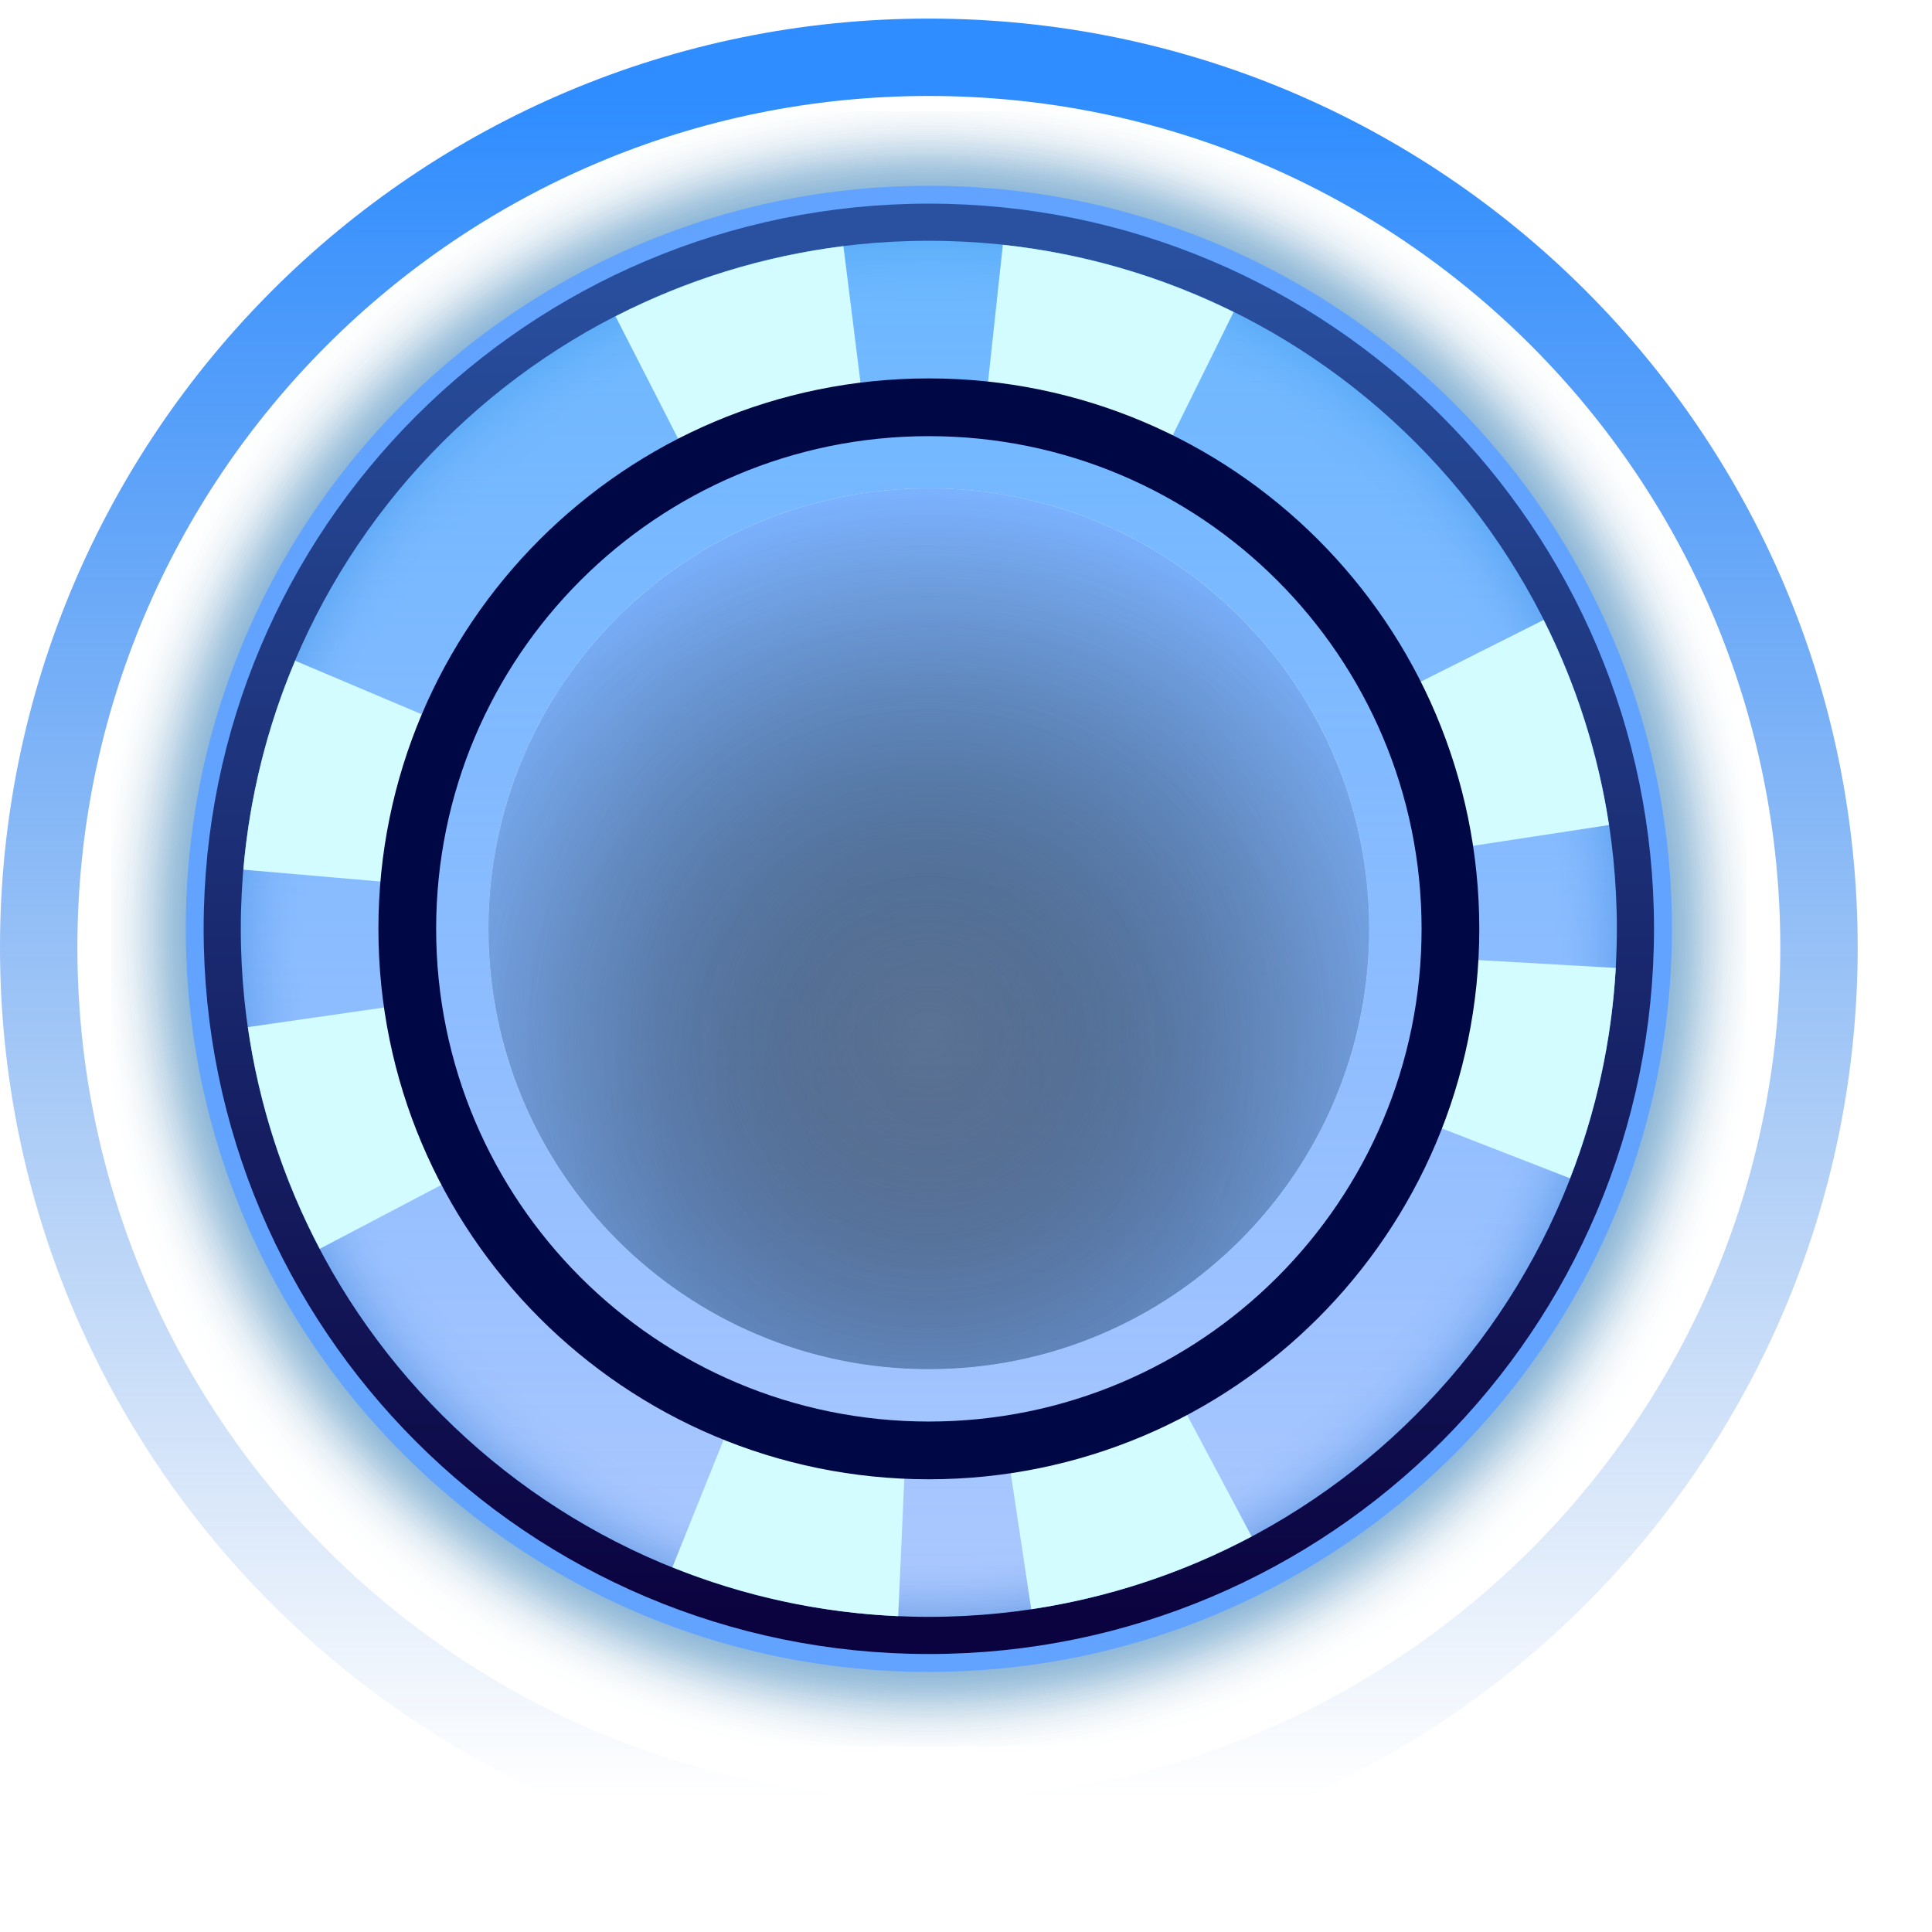
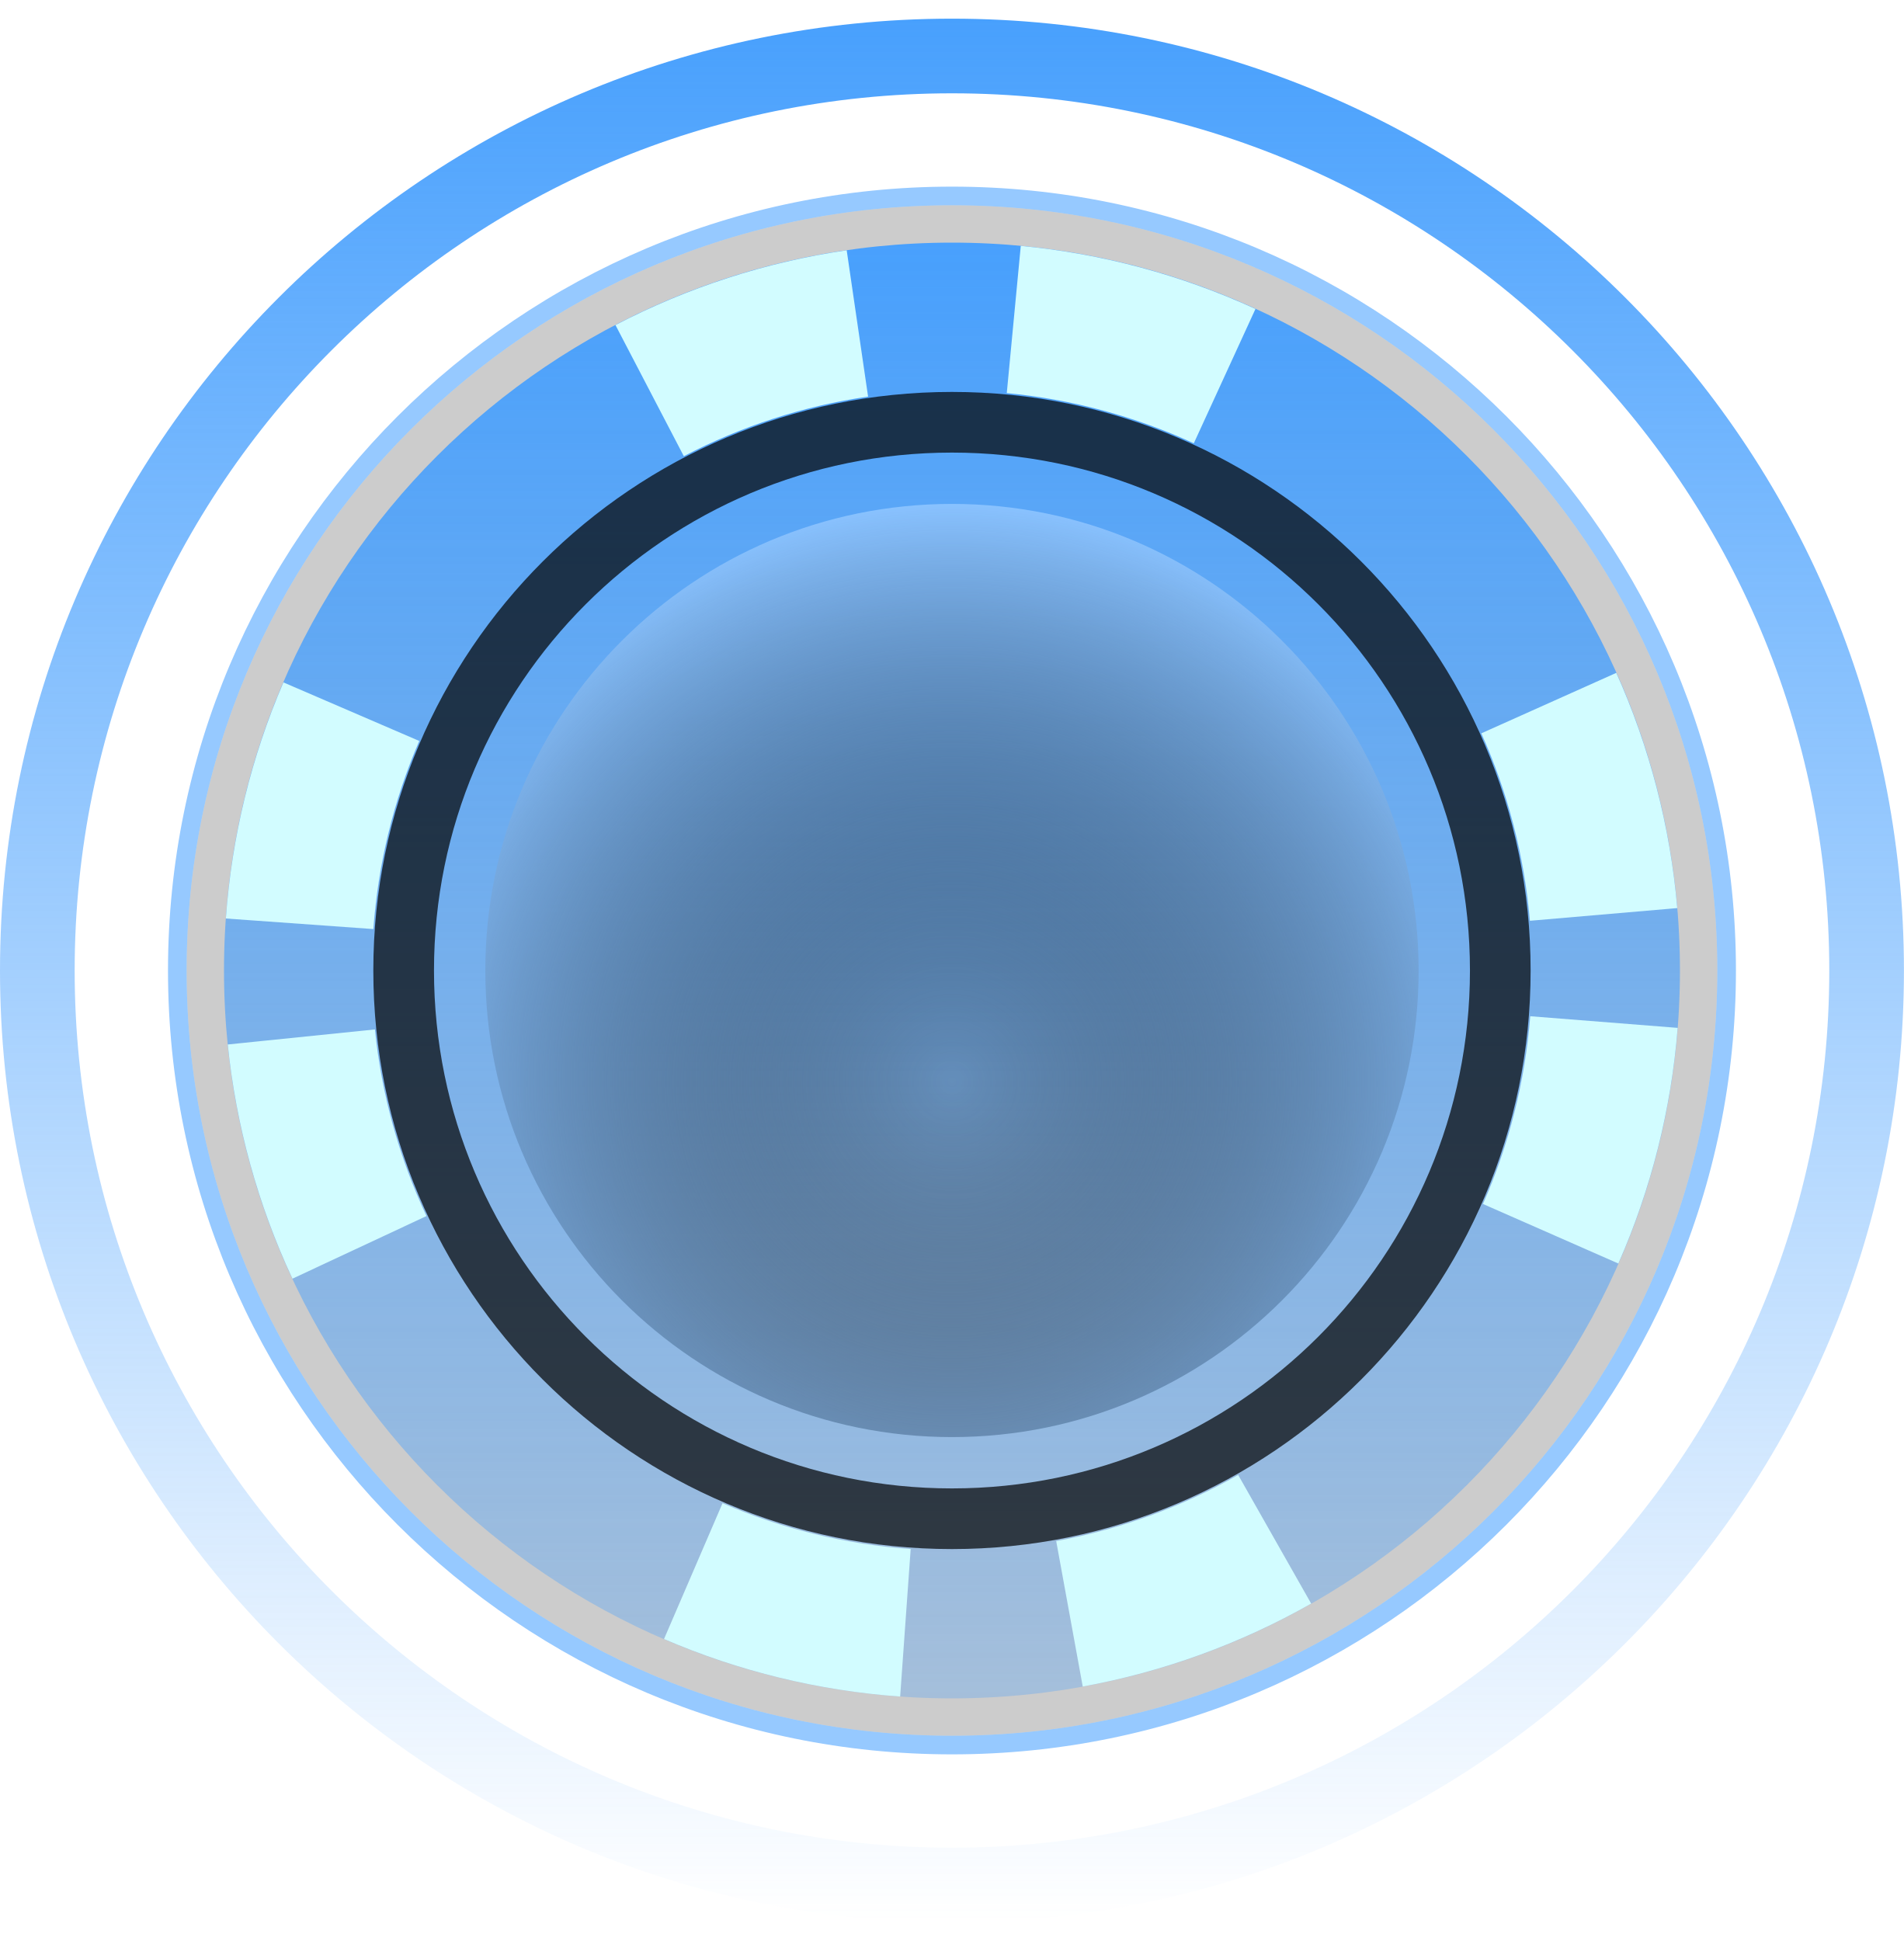
- <svg xmlns="http://www.w3.org/2000/svg" width="52" height="52" viewBox="0 0 52 52" fill="none">
-   <path fill-rule="evenodd" clip-rule="evenodd" d="M25 50.5C11.193 50.5 0 39.307 0 25.5C0 11.693 11.193 0.5 25 0.5C38.807 0.5 50 11.693 50 25.5C50 39.307 38.807 50.5 25 50.5ZM25 2.583C12.344 2.583 2.083 12.844 2.083 25.5C2.083 38.157 12.344 48.417 25 48.417C37.657 48.417 47.917 38.157 47.917 25.5C47.917 12.844 37.657 2.583 25 2.583Z" fill="url(#paint0_linear_3396_384636)" />
-   <g filter="url(#filter0_dd_3396_384636)">
-     <path fill-rule="evenodd" clip-rule="evenodd" d="M44.515 29.398C44.838 27.955 45.001 26.48 45 25C45.001 23.519 44.839 22.043 44.515 20.598C43.679 16.909 41.816 13.532 39.14 10.857C36.465 8.183 33.088 6.32 29.398 5.485C26.502 4.838 23.498 4.838 20.602 5.485C16.912 6.319 13.534 8.182 10.858 10.856C8.183 13.531 6.32 16.909 5.485 20.598C4.838 23.496 4.838 26.501 5.485 29.398C5.985 31.629 6.868 33.756 8.094 35.686C9.681 38.195 11.805 40.319 14.314 41.906C16.244 43.132 18.371 44.015 20.602 44.515C23.498 45.162 26.502 45.162 29.398 44.515C31.629 44.015 33.756 43.132 35.686 41.906C38.195 40.319 40.319 38.195 41.906 35.686C43.132 33.756 44.015 31.629 44.515 29.398ZM43.792 29.235C44.103 27.845 44.26 26.425 44.259 25C44.26 23.574 44.103 22.153 43.792 20.761C42.987 17.209 41.193 13.957 38.617 11.381C36.041 8.806 32.788 7.012 29.235 6.208C26.446 5.585 23.554 5.585 20.764 6.208C17.211 7.011 13.958 8.805 11.382 11.38C8.806 13.956 7.012 17.209 6.208 20.761C5.585 23.552 5.585 26.445 6.208 29.235C6.689 31.384 7.539 33.432 8.72 35.29C10.248 37.706 12.294 39.752 14.71 41.28C16.568 42.461 18.616 43.311 20.764 43.792C23.554 44.415 26.446 44.415 29.235 43.792C31.383 43.311 33.432 42.461 35.29 41.28C37.706 39.752 39.752 37.706 41.28 35.29C42.46 33.432 43.31 31.384 43.792 29.235Z" fill="#62A3FF" />
-   </g>
-   <rect x="5.981" y="5.981" width="38.037" height="38.037" rx="19.018" fill="url(#paint1_linear_3396_384636)" stroke="url(#paint2_linear_3396_384636)" />
-   <g filter="url(#filter1_i_3396_384636)">
-     <circle cx="11.852" cy="11.852" r="11.852" transform="matrix(1 0 0 -1 13.1475 36.8518)" fill="url(#paint3_radial_3396_384636)" />
-   </g>
-   <path d="M24.175 43.499C22.089 43.407 20.034 42.962 18.097 42.183L19.503 38.684C21.045 39.304 22.682 39.658 24.343 39.733L24.175 43.499Z" fill="#D2FCFF" />
-   <path d="M33.688 41.354C31.835 42.338 29.829 43 27.755 43.312L27.179 39.486C28.82 39.239 30.407 38.715 31.872 37.937L33.688 41.354Z" fill="#D2FCFF" />
-   <path d="M22.701 6.625C20.562 6.893 18.486 7.532 16.567 8.514L18.4 12.098C19.902 11.33 21.527 10.83 23.201 10.62L22.701 6.625Z" fill="#D2FCFF" />
-   <path d="M33.203 8.398C31.255 7.435 29.153 6.823 26.992 6.589L26.547 10.706C28.224 10.887 29.857 11.362 31.369 12.11L33.203 8.398Z" fill="#D2FCFF" />
-   <path d="M42.258 31.714C42.963 29.903 43.378 27.992 43.489 26.052L39.56 25.828C39.473 27.356 39.146 28.861 38.591 30.287L42.258 31.714Z" fill="#D2FCFF" />
-   <path d="M41.547 16.686C42.42 18.422 43.013 20.285 43.306 22.206L39.416 22.8C39.185 21.287 38.718 19.82 38.031 18.453L41.547 16.686Z" fill="#D2FCFF" />
-   <path d="M6.672 27.645C6.972 29.73 7.627 31.747 8.606 33.612L11.909 31.877C11.127 30.388 10.605 28.777 10.364 27.113L6.672 27.645Z" fill="#D2FCFF" />
-   <path d="M7.945 17.784C7.188 19.574 6.717 21.471 6.55 23.407L10.283 23.73C10.416 22.185 10.792 20.672 11.396 19.244L7.945 17.784Z" fill="#D2FCFF" />
-   <path d="M39.815 25C39.815 16.818 33.182 10.185 25 10.185C16.818 10.185 10.185 16.818 10.185 25C10.185 33.182 16.818 39.815 25 39.815C33.182 39.815 39.815 33.182 39.815 25ZM11.739 25C11.739 17.676 17.676 11.739 25 11.739C32.324 11.739 38.262 17.676 38.262 25C38.262 32.324 32.324 38.261 25 38.261C17.676 38.261 11.739 32.324 11.739 25Z" fill="#000745" />
+ <svg xmlns="http://www.w3.org/2000/svg" width="51" height="52" viewBox="0 0 51 52" fill="none">
+   <path fill-rule="evenodd" clip-rule="evenodd" d="M2 26C2 38.979 12.521 49.5 25.5 49.5C38.479 49.5 49 38.979 49 26C49 13.021 38.479 2.5 25.5 2.5C12.521 2.5 2 13.021 2 26ZM25.5 0.5C11.417 0.5 0 11.917 0 26C0 40.083 11.417 51.5 25.5 51.5C39.583 51.5 51 40.083 51 26C51 11.917 39.583 0.5 25.5 0.5Z" fill="url(#paint0_linear_3474_163869)" />
+   <path fill-rule="evenodd" clip-rule="evenodd" d="M25.5 47C13.902 47 4.5 37.598 4.5 26C4.5 14.402 13.902 5 25.5 5C37.098 5 46.5 14.402 46.5 26C46.5 37.598 37.098 47 25.5 47ZM25.5 5.5C14.178 5.5 5 14.678 5 26C5 37.322 14.178 46.5 25.5 46.5C36.822 46.5 46 37.322 46 26C46 14.678 36.822 5.5 25.5 5.5Z" fill="#96C9FF" />
+   <path d="M5 26C5 14.678 14.178 5.5 25.5 5.5C36.822 5.5 46 14.678 46 26C46 37.322 36.822 46.5 25.5 46.5C14.178 46.5 5 37.322 5 26Z" fill="black" fill-opacity="0.2" />
+   <path d="M6 26C6 15.23 14.73 6.5 25.5 6.5C36.27 6.5 45 15.23 45 26C45 36.77 36.27 45.5 25.5 45.5C14.73 45.5 6 36.77 6 26Z" fill="url(#paint1_linear_3474_163869)" />
+   <path d="M41 26C41 17.44 34.06 10.5 25.5 10.5C16.94 10.5 10 17.44 10 26C10 34.56 16.94 41.5 25.5 41.5C34.06 41.5 41 34.56 41 26ZM11.625 26C11.625 18.337 17.837 12.125 25.5 12.125C33.163 12.125 39.375 18.337 39.375 26C39.375 33.663 33.163 39.875 25.5 39.875C17.837 39.875 11.625 33.663 11.625 26Z" fill="black" fill-opacity="0.7" />
+   <circle cx="12.5" cy="12.5" r="12.5" transform="matrix(1 0 0 -1 13 38.5)" fill="url(#paint2_radial_3474_163869)" />
+   <path fill-rule="evenodd" clip-rule="evenodd" d="M27.343 6.587C29.518 6.794 31.643 7.365 33.63 8.276L31.978 11.876C30.395 11.15 28.702 10.696 26.968 10.531L27.343 6.587ZM35.122 42.961C33.221 44.039 31.153 44.79 29.003 45.183L28.292 41.286C30.005 40.973 31.653 40.374 33.167 39.515L35.122 42.961ZM17.787 43.91C19.794 44.775 21.932 45.295 24.112 45.451L24.394 41.499C22.657 41.376 20.953 40.961 19.354 40.272L17.787 43.91ZM16.486 8.708C18.424 7.698 20.518 7.021 22.68 6.705L23.253 10.625C21.53 10.876 19.862 11.416 18.317 12.221L16.486 8.708ZM6.101 27.982C6.323 30.155 6.909 32.277 7.834 34.256L11.423 32.579C10.686 31.002 10.219 29.311 10.042 27.579L6.101 27.982ZM6.05 24.607C6.206 22.427 6.727 20.289 7.592 18.282L11.23 19.85C10.541 21.449 10.126 23.153 10.001 24.89L6.05 24.607ZM44.939 27.537C44.767 29.716 44.23 31.85 43.35 33.85L39.724 32.255C40.425 30.661 40.853 28.961 40.99 27.225L44.939 27.537ZM44.928 24.328C44.741 22.151 44.189 20.02 43.295 18.026L39.68 19.646C40.392 21.235 40.832 22.933 40.981 24.668L44.928 24.328Z" fill="#D2FCFF" />
  <defs>
-     <filter id="filter0_dd_3396_384636" x="3" y="3" width="44" height="44" filterUnits="userSpaceOnUse" color-interpolation-filters="sRGB">
-       <feFlood flood-opacity="0" result="BackgroundImageFix" />
-       <feColorMatrix in="SourceAlpha" type="matrix" values="0 0 0 0 0 0 0 0 0 0 0 0 0 0 0 0 0 0 127 0" result="hardAlpha" />
-       <feOffset />
-       <feGaussianBlur stdDeviation="1" />
-       <feColorMatrix type="matrix" values="0 0 0 0 0.078 0 0 0 0 0.251 0 0 0 0 0.49 0 0 0 1 0" />
-       <feBlend mode="normal" in2="BackgroundImageFix" result="effect1_dropShadow_3396_384636" />
-       <feColorMatrix in="SourceAlpha" type="matrix" values="0 0 0 0 0 0 0 0 0 0 0 0 0 0 0 0 0 0 127 0" result="hardAlpha" />
-       <feOffset />
-       <feGaussianBlur stdDeviation="1" />
-       <feColorMatrix type="matrix" values="0 0 0 0 0.133 0 0 0 0 0.575 0 0 0 0 0.824 0 0 0 1 0" />
-       <feBlend mode="normal" in2="effect1_dropShadow_3396_384636" result="effect2_dropShadow_3396_384636" />
-       <feBlend mode="normal" in="SourceGraphic" in2="effect2_dropShadow_3396_384636" result="shape" />
-     </filter>
-     <filter id="filter1_i_3396_384636" x="13.148" y="13.148" width="23.704" height="27.704" filterUnits="userSpaceOnUse" color-interpolation-filters="sRGB">
-       <feFlood flood-opacity="0" result="BackgroundImageFix" />
-       <feBlend mode="normal" in="SourceGraphic" in2="BackgroundImageFix" result="shape" />
-       <feColorMatrix in="SourceAlpha" type="matrix" values="0 0 0 0 0 0 0 0 0 0 0 0 0 0 0 0 0 0 127 0" result="hardAlpha" />
-       <feOffset dy="4" />
-       <feGaussianBlur stdDeviation="5" />
-       <feComposite in2="hardAlpha" operator="arithmetic" k2="-1" k3="1" />
-       <feColorMatrix type="matrix" values="0 0 0 0 1 0 0 0 0 1 0 0 0 0 1 0 0 0 0.25 0" />
-       <feBlend mode="normal" in2="shape" result="effect1_innerShadow_3396_384636" />
-     </filter>
-     <linearGradient id="paint0_linear_3396_384636" x1="25" y1="2.583" x2="25" y2="48.417" gradientUnits="userSpaceOnUse">
-       <stop stop-color="#2F8DFF" />
-       <stop offset="1" stop-color="#2C76DC" stop-opacity="0" />
+     <linearGradient id="paint0_linear_3474_163869" x1="25.5" y1="0.5" x2="25.5" y2="51.5" gradientUnits="userSpaceOnUse">
+       <stop stop-color="#48A0FD" />
+       <stop offset="1" stop-color="#48A0FD" stop-opacity="0" />
    </linearGradient>
-     <linearGradient id="paint1_linear_3396_384636" x1="23.962" y1="6.481" x2="23.962" y2="43.519" gradientUnits="userSpaceOnUse">
-       <stop stop-color="#46A6FF" stop-opacity="0.8" />
-       <stop offset="1" stop-color="#3278FF" stop-opacity="0.4" />
+     <linearGradient id="paint1_linear_3474_163869" x1="24.407" y1="6.5" x2="24.407" y2="45.5" gradientUnits="userSpaceOnUse">
+       <stop stop-color="#48A0FD" />
+       <stop offset="1" stop-color="#48A0FD" stop-opacity="0.3" />
    </linearGradient>
-     <linearGradient id="paint2_linear_3396_384636" x1="25" y1="6.481" x2="25" y2="43.519" gradientUnits="userSpaceOnUse">
-       <stop stop-color="#2951A0" />
-       <stop offset="1" stop-color="#0B0340" />
-     </linearGradient>
-     <radialGradient id="paint3_radial_3396_384636" cx="0" cy="0" r="1" gradientUnits="userSpaceOnUse" gradientTransform="translate(11.8518 9.02907) rotate(90) scale(14.6746)">
-       <stop stop-color="#0F0900" stop-opacity="0.42" />
-       <stop offset="1" stop-color="#579DFF" />
+     <radialGradient id="paint2_radial_3474_163869" cx="0" cy="0" r="1" gradientUnits="userSpaceOnUse" gradientTransform="translate(12.5 9.52285) rotate(90) scale(15.4772)">
+       <stop stop-opacity="0.2" />
+       <stop offset="1" stop-color="#89C2FF" />
    </radialGradient>
  </defs>
</svg>
